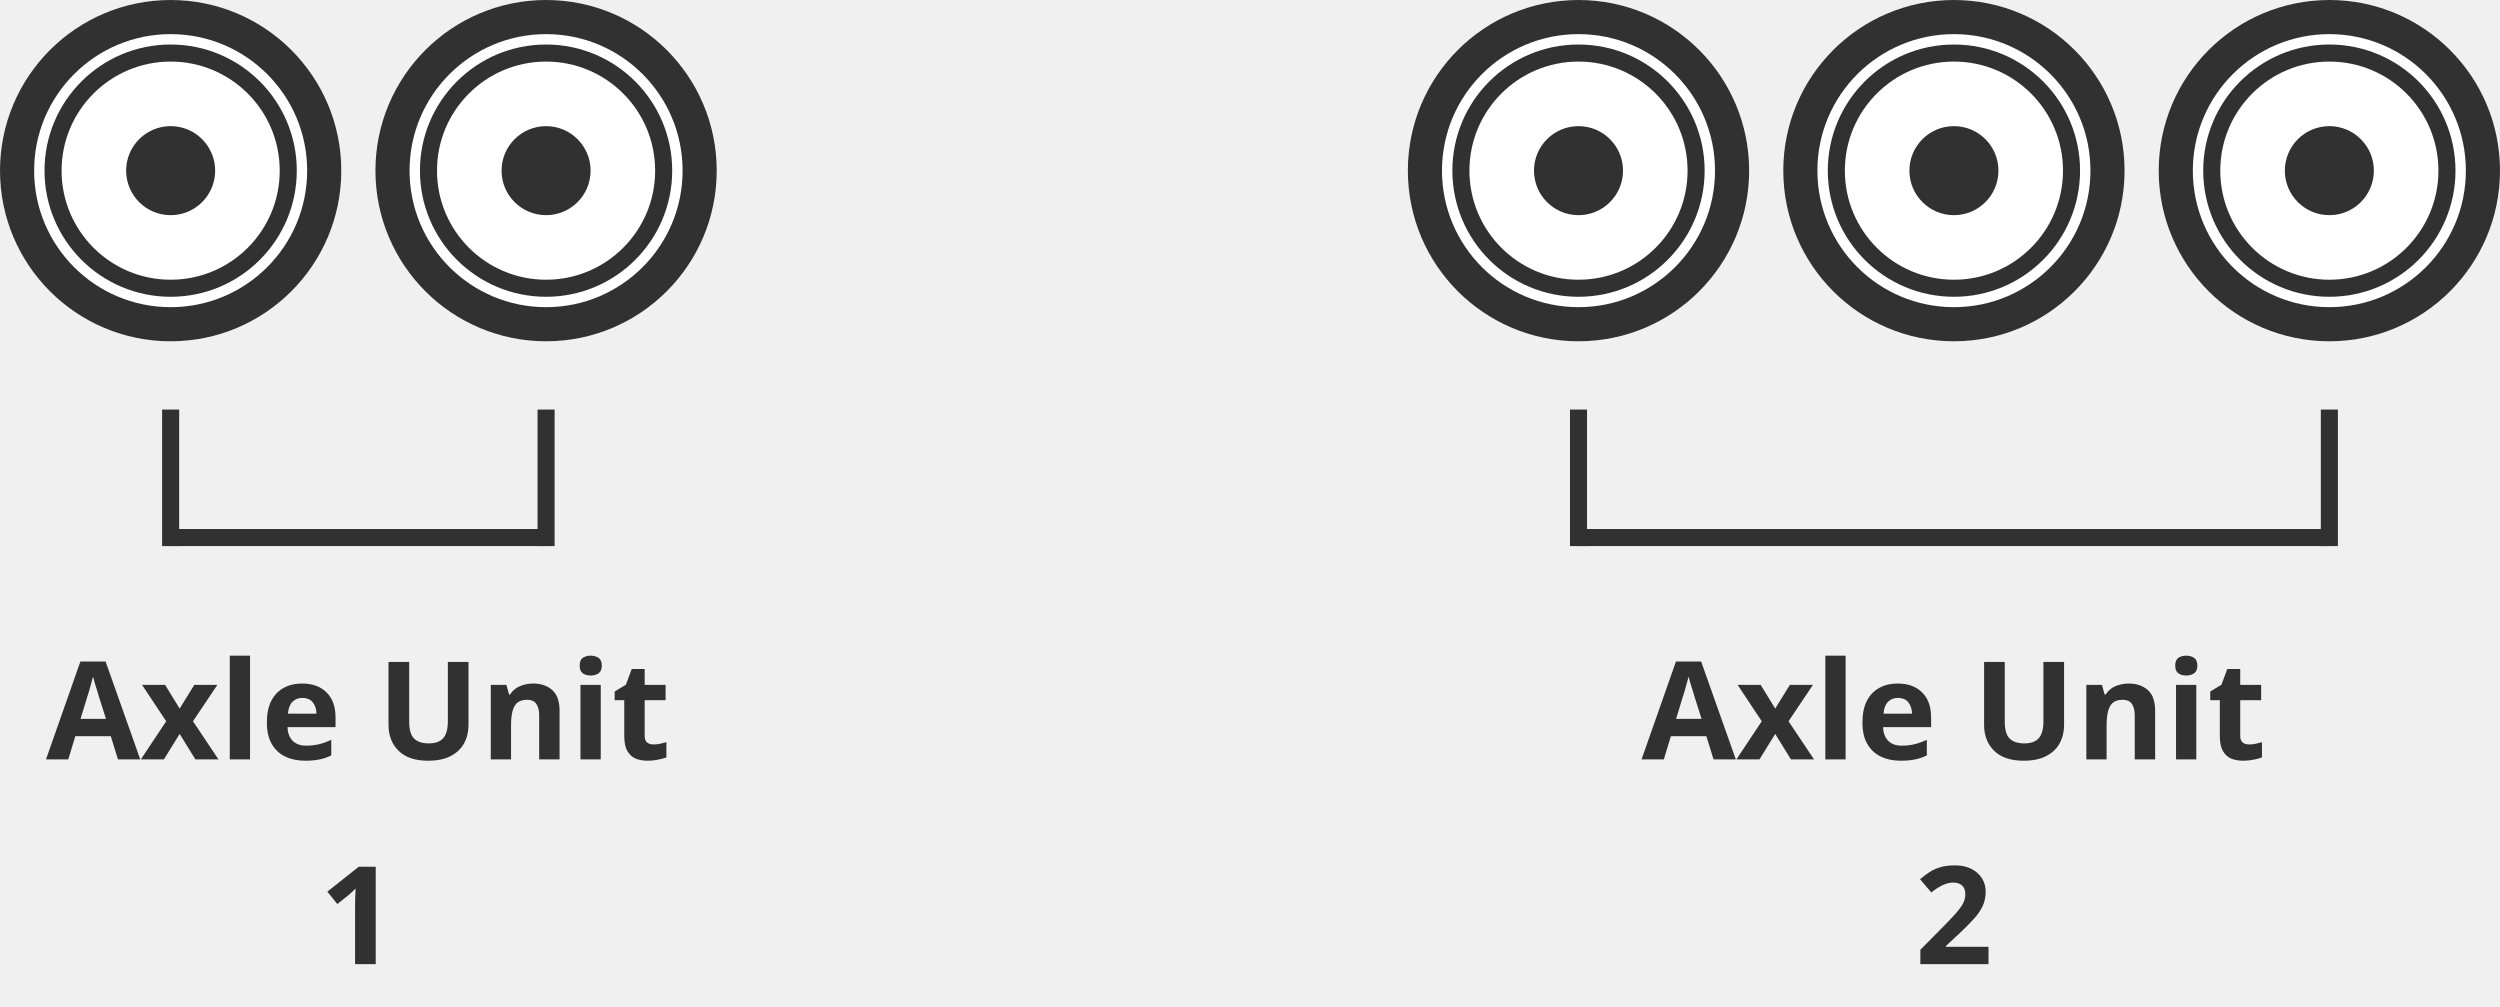
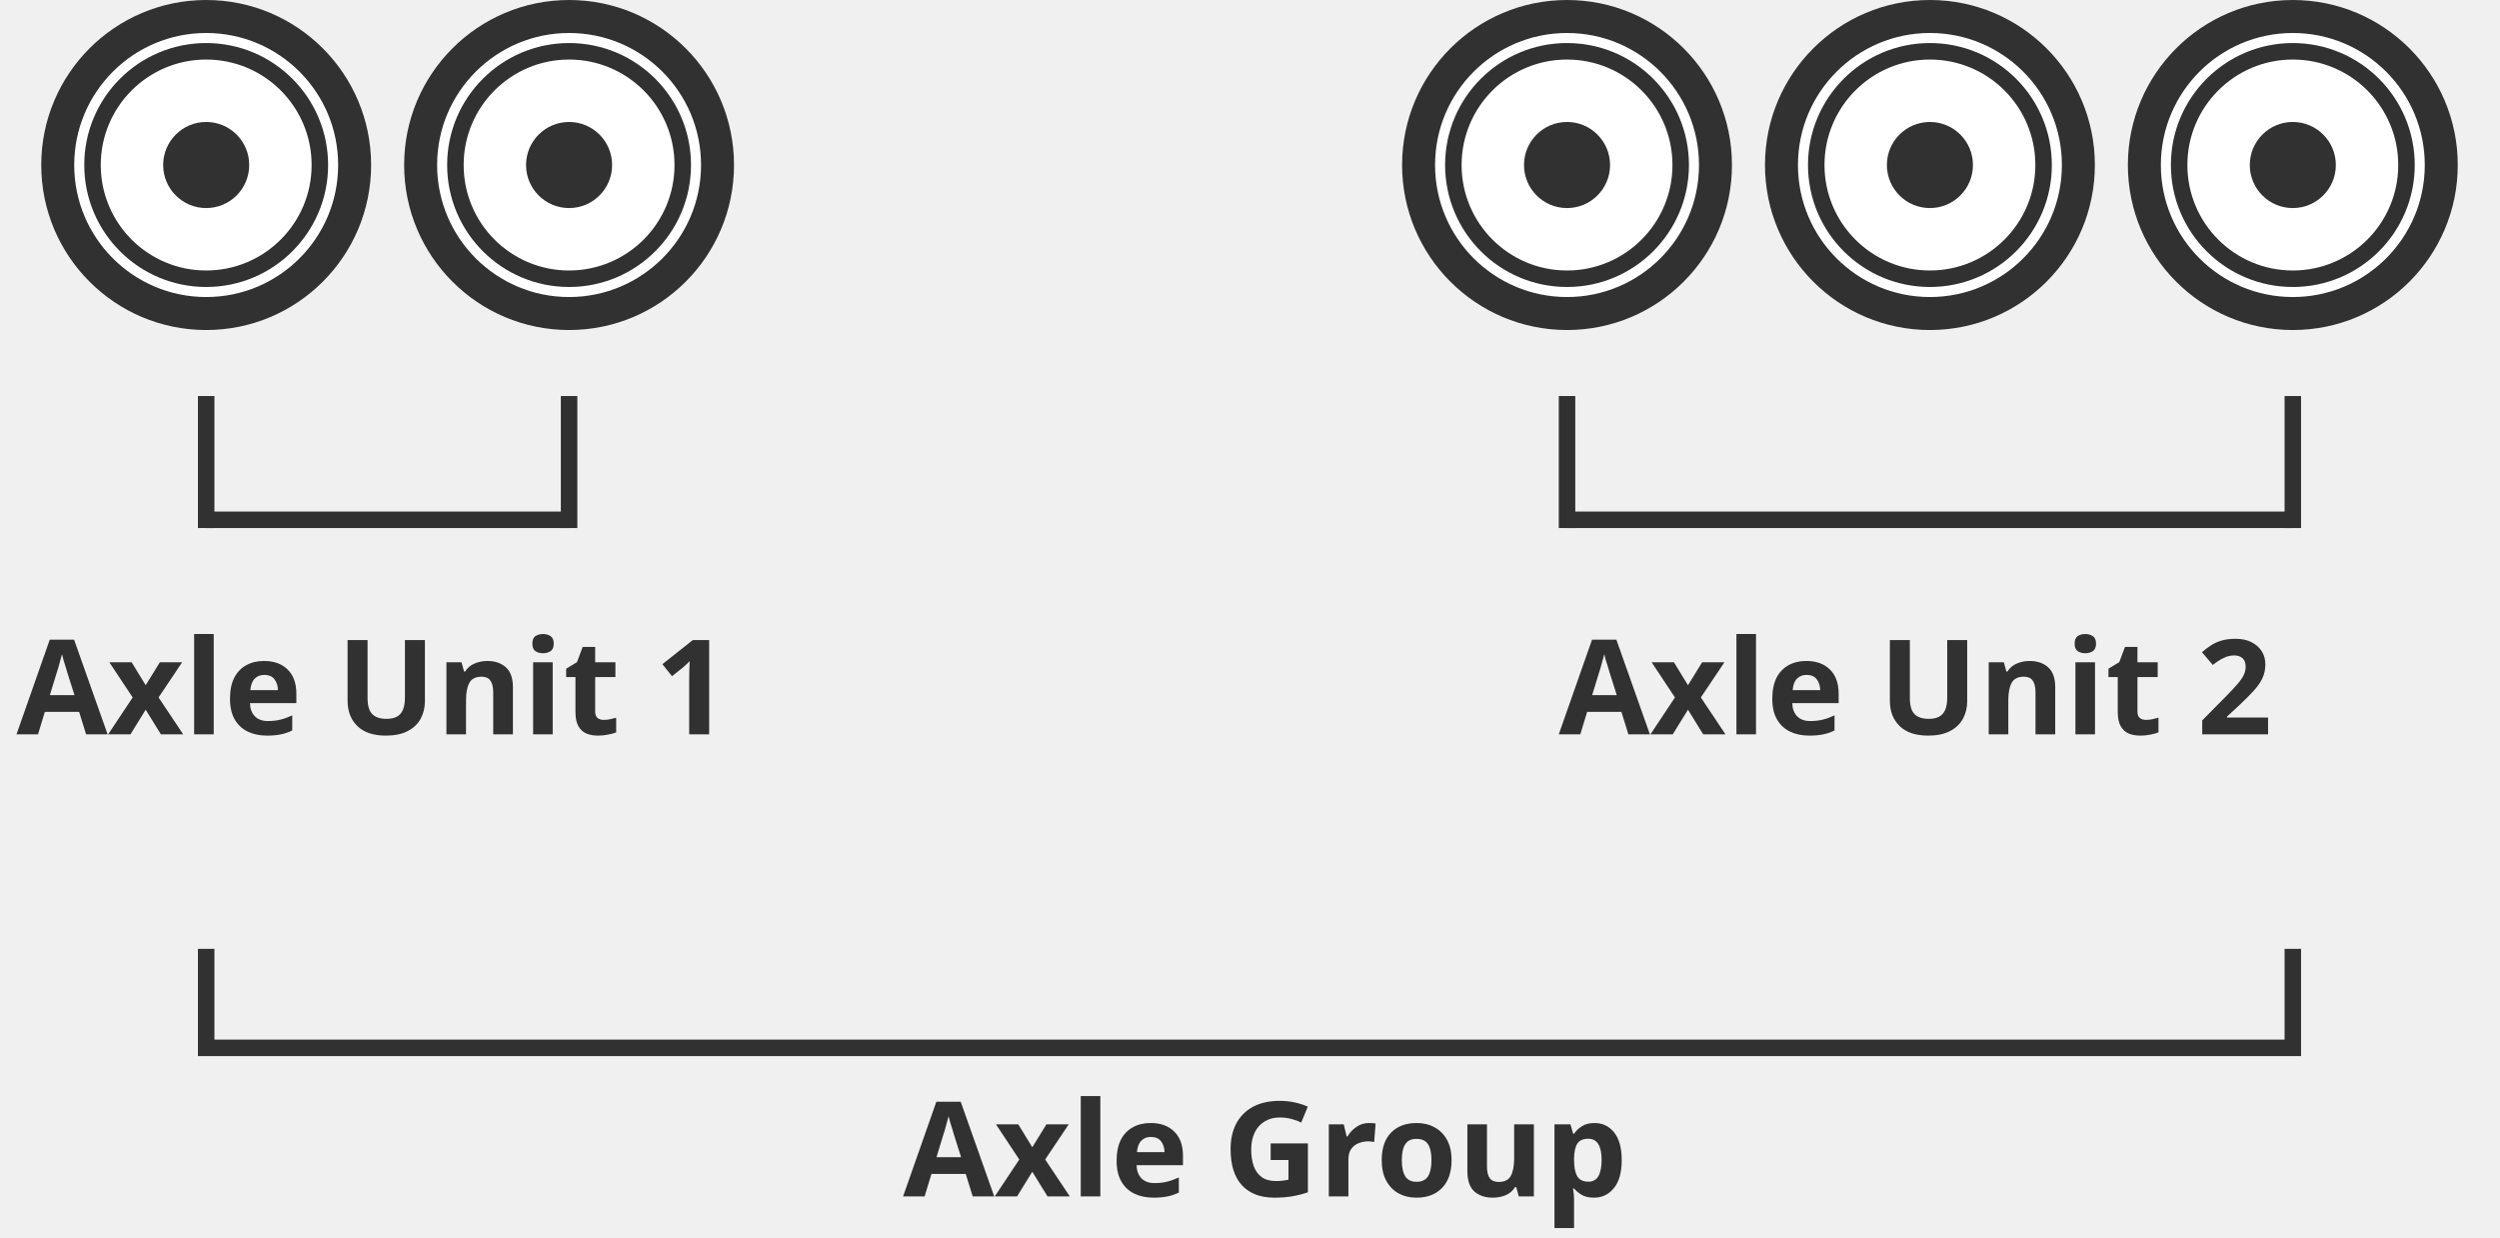
- <svg xmlns="http://www.w3.org/2000/svg" width="293" height="118" viewBox="0 0 293 118">
+ <svg xmlns="http://www.w3.org/2000/svg" width="303" height="150" viewBox="-5 0 303 150">
  <g id="Group_1847" data-name="Group 1847" transform="translate(27 -3505)">
    <g id="Group_1802" data-name="Group 1802" transform="translate(17 3505)">
      <g id="Ellipse_177" data-name="Ellipse 177" fill="#fff" stroke="#313132" stroke-width="4">
        <circle cx="20" cy="20" r="20" stroke="none" />
        <circle cx="20" cy="20" r="18" fill="none" />
      </g>
      <g id="Ellipse_178" data-name="Ellipse 178" transform="translate(5.217 5.217)" fill="#fff" stroke="#313132" stroke-width="2">
        <circle cx="14.783" cy="14.783" r="14.783" stroke="none" />
        <circle cx="14.783" cy="14.783" r="13.783" fill="none" />
      </g>
      <circle id="Ellipse_179" data-name="Ellipse 179" cx="5.217" cy="5.217" r="5.217" transform="translate(14.783 14.783)" fill="#313132" />
    </g>
    <g id="Group_1846" data-name="Group 1846" transform="translate(-27 3505)">
      <g id="Ellipse_177-2" data-name="Ellipse 177" fill="#fff" stroke="#313132" stroke-width="4">
        <circle cx="20" cy="20" r="20" stroke="none" />
        <circle cx="20" cy="20" r="18" fill="none" />
      </g>
      <g id="Ellipse_178-2" data-name="Ellipse 178" transform="translate(5.217 5.217)" fill="#fff" stroke="#313132" stroke-width="2">
        <circle cx="14.783" cy="14.783" r="14.783" stroke="none" />
        <circle cx="14.783" cy="14.783" r="13.783" fill="none" />
      </g>
      <circle id="Ellipse_179-2" data-name="Ellipse 179" cx="5.217" cy="5.217" r="5.217" transform="translate(14.783 14.783)" fill="#313132" />
    </g>
    <g id="Group_1803" data-name="Group 1803" transform="translate(138 3505)">
      <g id="Ellipse_177-3" data-name="Ellipse 177" fill="#fff" stroke="#313132" stroke-width="4">
        <circle cx="20" cy="20" r="20" stroke="none" />
        <circle cx="20" cy="20" r="18" fill="none" />
      </g>
      <g id="Ellipse_178-3" data-name="Ellipse 178" transform="translate(5.217 5.217)" fill="#fff" stroke="#313132" stroke-width="2">
        <circle cx="14.783" cy="14.783" r="14.783" stroke="none" />
        <circle cx="14.783" cy="14.783" r="13.783" fill="none" />
      </g>
      <circle id="Ellipse_179-3" data-name="Ellipse 179" cx="5.217" cy="5.217" r="5.217" transform="translate(14.783 14.783)" fill="#313132" />
    </g>
    <g id="Group_1804" data-name="Group 1804" transform="translate(182 3505)">
      <g id="Ellipse_177-4" data-name="Ellipse 177" fill="#fff" stroke="#313132" stroke-width="4">
        <circle cx="20" cy="20" r="20" stroke="none" />
        <circle cx="20" cy="20" r="18" fill="none" />
      </g>
      <g id="Ellipse_178-4" data-name="Ellipse 178" transform="translate(5.217 5.217)" fill="#fff" stroke="#313132" stroke-width="2">
        <circle cx="14.783" cy="14.783" r="14.783" stroke="none" />
        <circle cx="14.783" cy="14.783" r="13.783" fill="none" />
      </g>
      <circle id="Ellipse_179-4" data-name="Ellipse 179" cx="5.217" cy="5.217" r="5.217" transform="translate(14.783 14.783)" fill="#313132" />
    </g>
    <g id="Group_1805" data-name="Group 1805" transform="translate(226 3505)">
      <g id="Ellipse_177-5" data-name="Ellipse 177" fill="#fff" stroke="#313132" stroke-width="4">
        <circle cx="20" cy="20" r="20" stroke="none" />
        <circle cx="20" cy="20" r="18" fill="none" />
      </g>
      <g id="Ellipse_178-5" data-name="Ellipse 178" transform="translate(5.217 5.217)" fill="#fff" stroke="#313132" stroke-width="2">
        <circle cx="14.783" cy="14.783" r="14.783" stroke="none" />
        <circle cx="14.783" cy="14.783" r="13.783" fill="none" />
      </g>
      <circle id="Ellipse_179-5" data-name="Ellipse 179" cx="5.217" cy="5.217" r="5.217" transform="translate(14.783 14.783)" fill="#313132" />
    </g>
    <line id="Line_1497" data-name="Line 1497" y2="16" transform="translate(37 3553)" fill="none" stroke="#313132" stroke-width="2" />
    <line id="Line_1530" data-name="Line 1530" y2="16" transform="translate(-7 3553)" fill="none" stroke="#313132" stroke-width="2" />
    <line id="Line_1498" data-name="Line 1498" y2="16" transform="translate(158 3553)" fill="none" stroke="#313132" stroke-width="2" />
    <line id="Line_1499" data-name="Line 1499" y2="16" transform="translate(246 3553)" fill="none" stroke="#313132" stroke-width="2" />
-     <text id="Axle_Unit_1" data-name="Axle Unit 1" transform="translate(15 3594)" fill="#313132" font-size="16" font-family="BCSans-Bold, BC Sans" font-weight="700">
-       <tspan x="-36.608" y="0">Axle Unit</tspan>
-       <tspan x="-4.576" y="24">1</tspan>
+     <text id="Axle_Unit_1" data-name="Axle Unit 1" transform="translate(15 3594)" fill="#313132" font-size="16" font-family="BCSans, Noto Sans, Verdana, Arial, sans-serif" font-weight="600">
+       <tspan x="-45" y="0">Axle Unit 1</tspan>
    </text>
-     <text id="Axle_Unit_2" data-name="Axle Unit 2" transform="translate(202 3594)" fill="#313132" font-size="16" font-family="BCSans-Bold, BC Sans" font-weight="700">
-       <tspan x="-36.608" y="0">Axle Unit</tspan>
-       <tspan x="-4.576" y="24">2</tspan>
+     <text id="Axle_Unit_2" data-name="Axle Unit 2" transform="translate(202 3594)" fill="#313132" font-size="16" font-family="BCSans, Noto Sans, Verdana, Arial, sans-serif" font-weight="600">
+       <tspan x="-45" y="0">Axle Unit 2</tspan>
    </text>
    <line id="Line_1535" data-name="Line 1535" x1="88" transform="translate(158 3568)" fill="none" stroke="#313132" stroke-width="2" />
    <line id="Line_1536" data-name="Line 1536" x1="44" transform="translate(-7 3568)" fill="none" stroke="#313132" stroke-width="2" />
+     <path id="Axle_Group_Bracket" data-name="Axle Group Bracket" d="M-7 3620v12h253v-12" fill="none" stroke="#313132" stroke-width="2" />
+     <text id="Axle_Group" data-name="Axle Group" transform="translate(119.5 3650)" fill="#313132" font-size="16" font-family="BCSans, Noto Sans, Verdana, Arial, sans-serif" font-weight="600">
+       <tspan x="-42" y="0">Axle Group</tspan>
+     </text>
  </g>
</svg>
